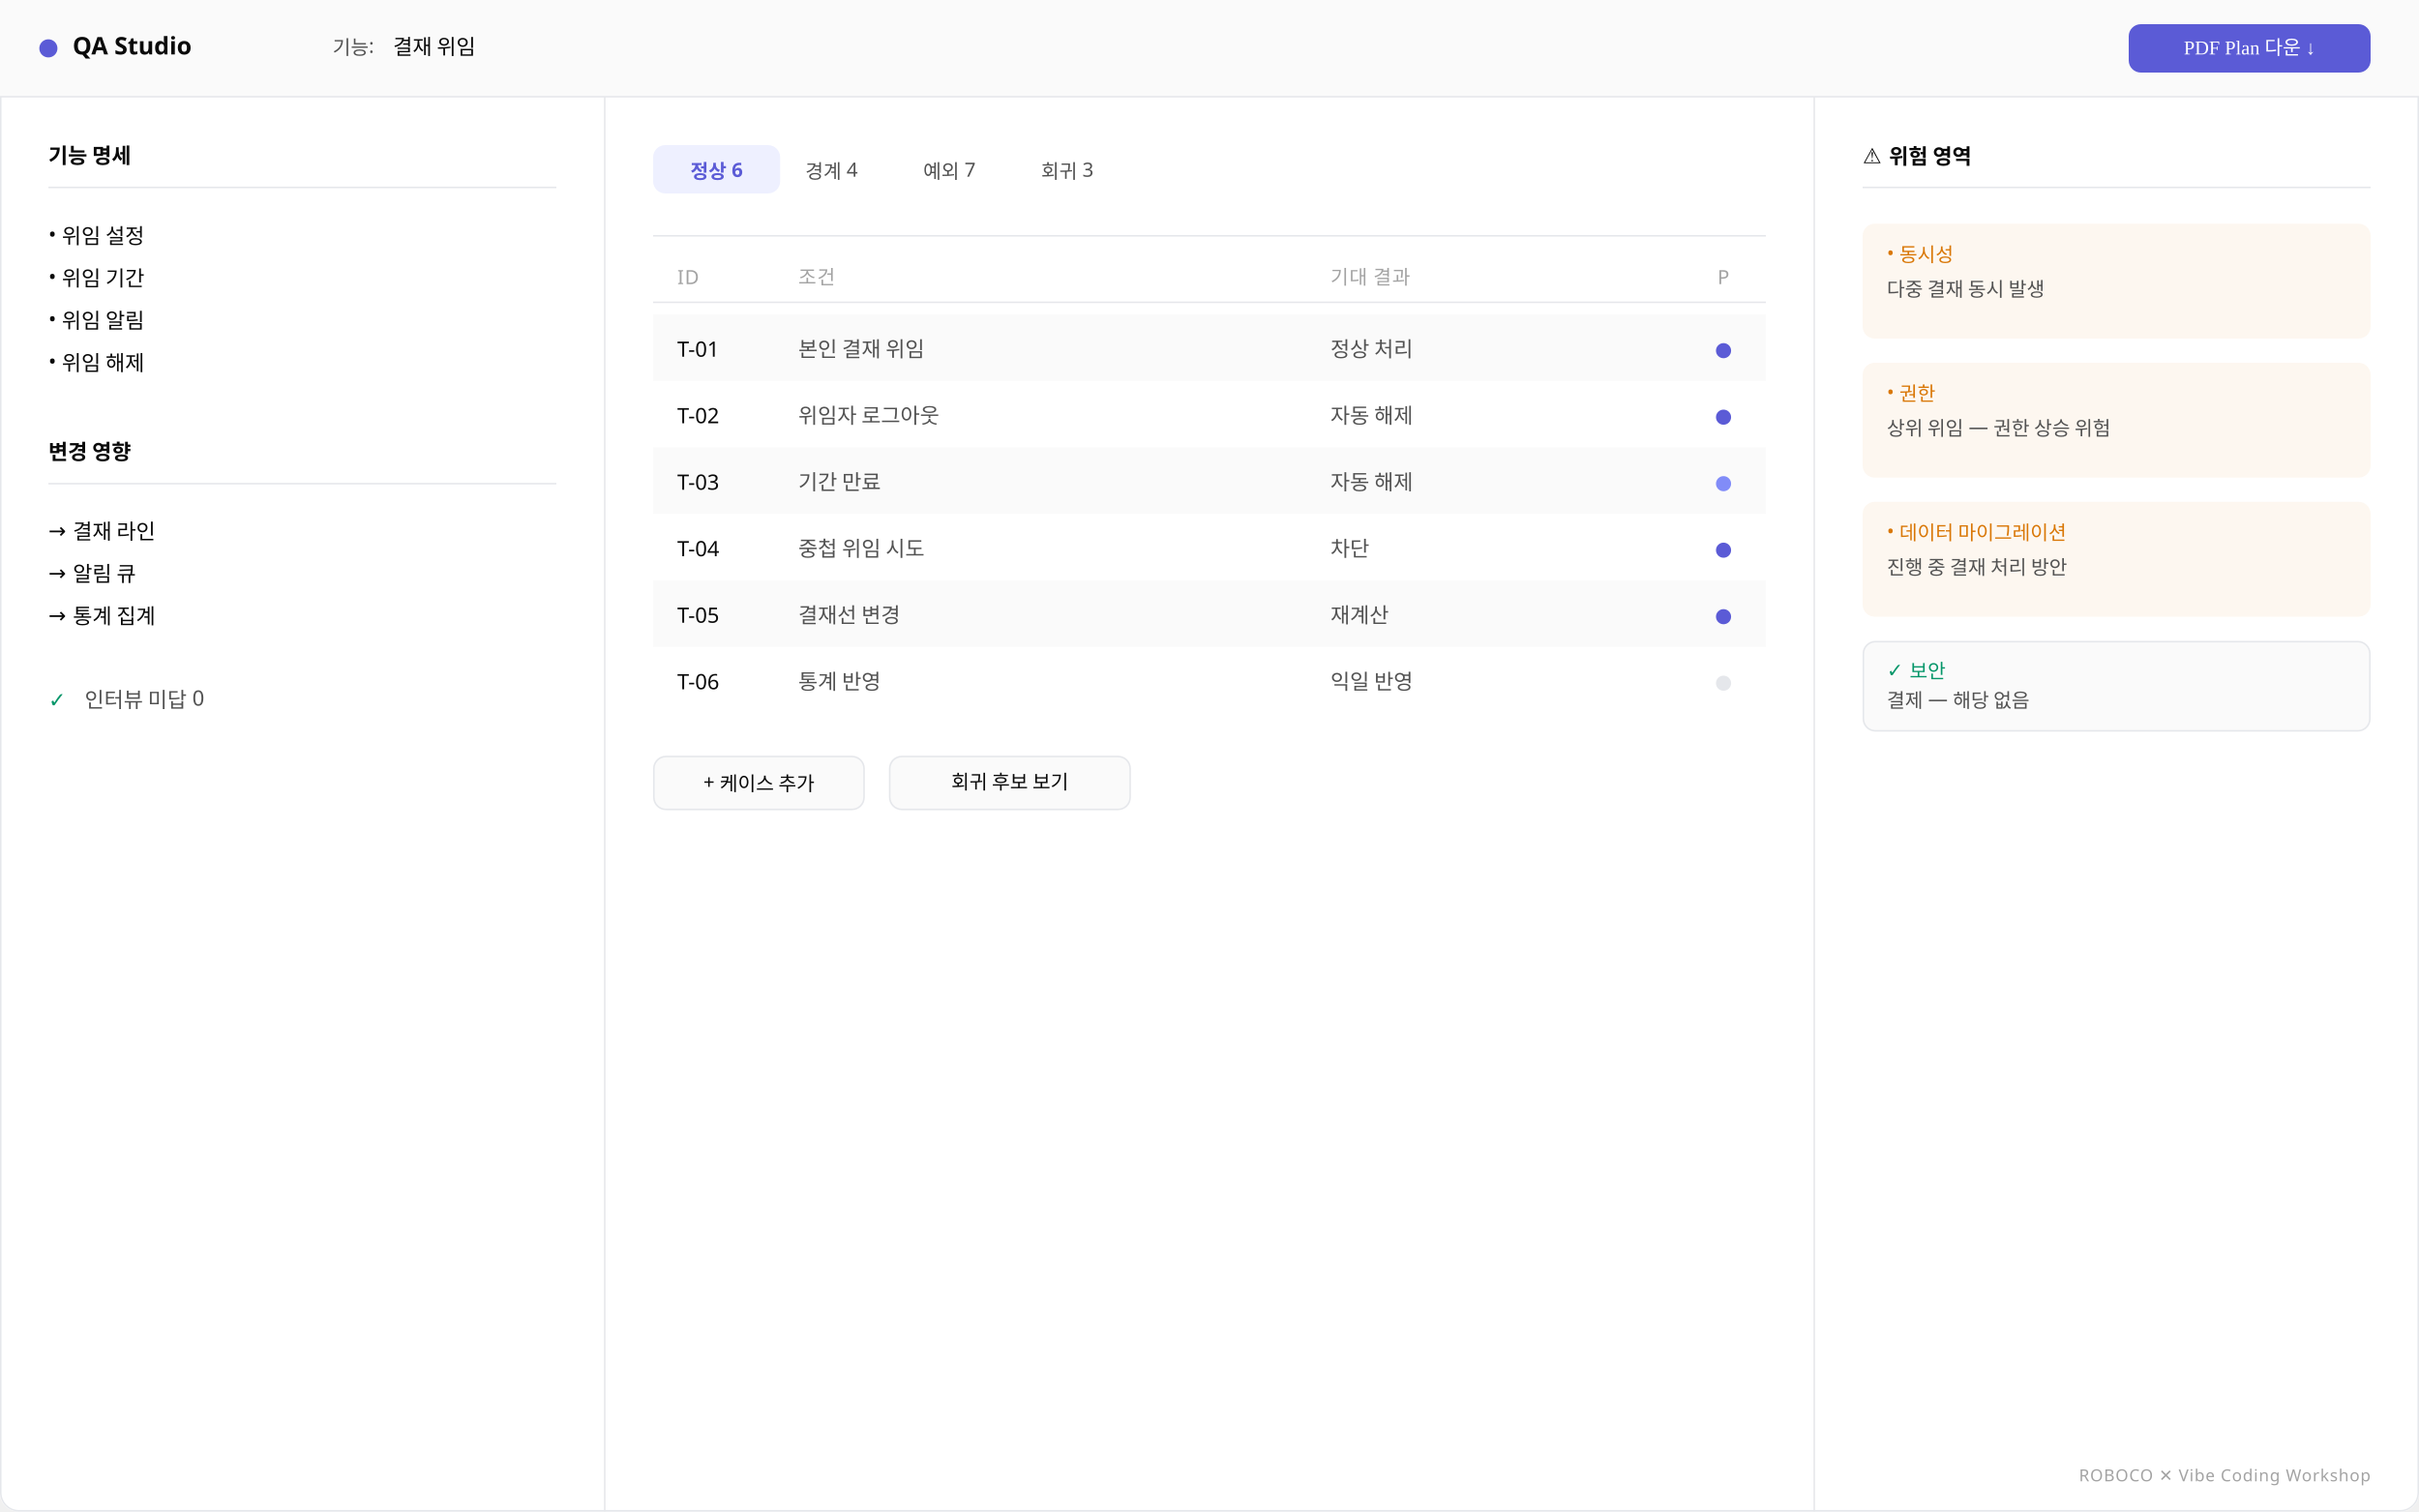
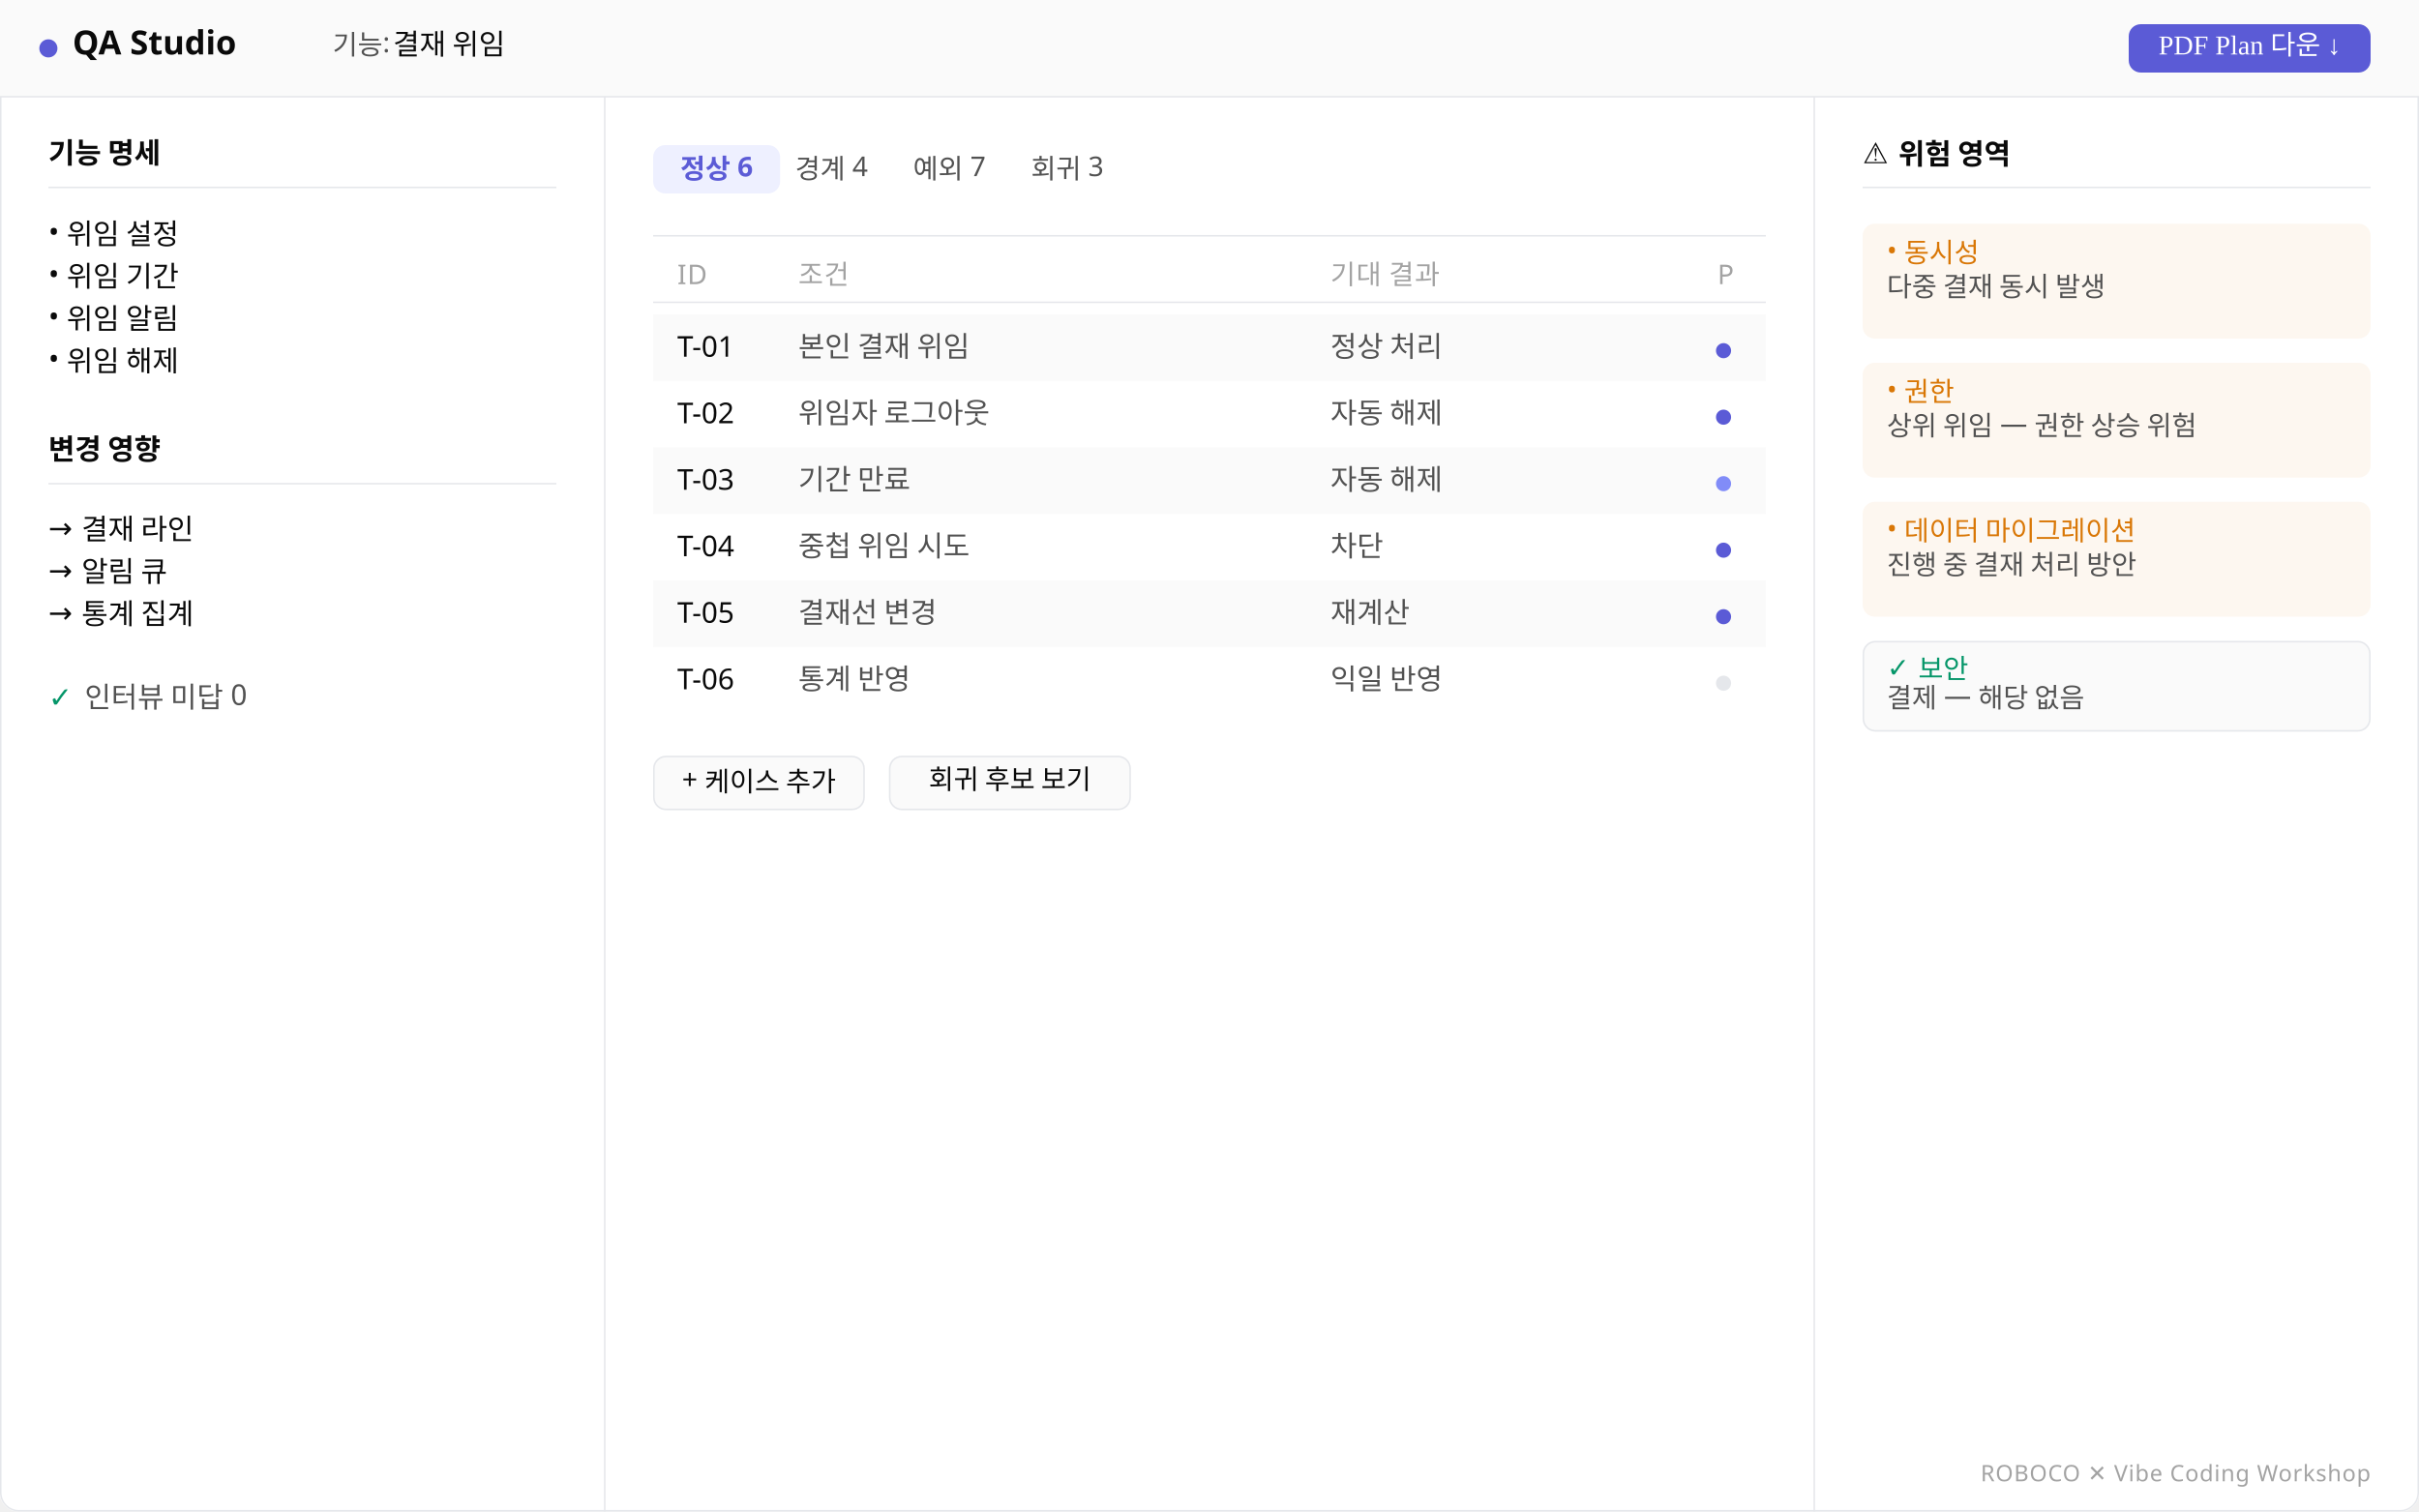
<svg xmlns="http://www.w3.org/2000/svg" viewBox="0 0 1600 1000" role="img" aria-label="QA 테스트 케이스·이슈 정리 UI 콘셉트">
  <defs>
    <style>
      .bg          { fill: #FFFFFF; }
      .bg-elev     { fill: #FAFAFA; }
      .bg-row-alt  { fill: #FAFAFA; }
      .border      { stroke: #E5E7EB; stroke-width: 1; fill: none; }
      .text-primary   { fill: #0A0A0A; font-family: Pretendard, system-ui, sans-serif; }
      .text-secondary { fill: #525252; font-family: Pretendard, system-ui, sans-serif; }
      .text-tertiary  { fill: #A3A3A3; font-family: Pretendard, system-ui, sans-serif; }
      .accent      { fill: #5B5BD6; }
      .accent-soft { fill: #EEF0FF; }
      .check       { fill: #059669; }
      .warn        { fill: #D97706; }
      .dot-on      { fill: #5B5BD6; }
      .dot-half    { fill: #818CF8; }
      .dot-off     { fill: #E5E7EB; }
      .risk-soft   { fill: rgba(217, 119, 6, 0.06); }
    </style>
  </defs>
  <rect class="bg" x="0" y="0" width="1600" height="1000" rx="12" />
  <rect class="border" x="0.5" y="0.5" width="1599" height="999" rx="12" />
  <rect class="bg-elev" x="0" y="0" width="1600" height="64" />
  <line x1="0" y1="64" x2="1600" y2="64" stroke="#E5E7EB" />
  <circle class="accent" cx="32" cy="32" r="6" />
-   <text class="text-primary" x="48" y="36" font-size="16" font-weight="600">QA Studio</text>
-   <text class="text-secondary" x="220" y="36" font-size="13">기능:</text>
-   <text class="text-primary" x="260" y="36" font-size="14" font-weight="500">결재 위임</text>
+   <text class="text-primary" x="48" y="36" font-size="22" font-weight="600">QA Studio</text>
+   <text class="text-secondary" x="220" y="36" font-size="18">기능:</text>
+   <text class="text-primary" x="260" y="36" font-size="19" font-weight="500">결재 위임</text>
  <rect class="accent" x="1408" y="16" width="160" height="32" rx="8" />
-   <text fill="white" x="1488" y="36" font-size="13" font-weight="500" text-anchor="middle">PDF Plan 다운 ↓</text>
+   <text fill="white" x="1488" y="36" font-size="18" font-weight="500" text-anchor="middle">PDF Plan 다운 ↓</text>
  <line x1="400" y1="64" x2="400" y2="1000" stroke="#E5E7EB" />
  <line x1="1200" y1="64" x2="1200" y2="1000" stroke="#E5E7EB" />
-   <text class="text-primary" x="32" y="108" font-size="14" font-weight="600">기능 명세</text>
+   <text class="text-primary" x="32" y="108" font-size="19" font-weight="600">기능 명세</text>
  <line x1="32" y1="124" x2="368" y2="124" stroke="#E5E7EB" />
-   <g font-family="Pretendard, system-ui, sans-serif" font-size="14">
+   <g font-family="Pretendard, system-ui, sans-serif" font-size="19">
    <text class="text-primary" x="32" y="160">• 위임 설정</text>
    <text class="text-primary" x="32" y="188">• 위임 기간</text>
    <text class="text-primary" x="32" y="216">• 위임 알림</text>
    <text class="text-primary" x="32" y="244">• 위임 해제</text>
    <text class="text-primary" x="32" y="304" font-weight="600">변경 영향</text>
  </g>
  <line x1="32" y1="320" x2="368" y2="320" stroke="#E5E7EB" />
-   <g font-family="Pretendard, system-ui, sans-serif" font-size="14">
+   <g font-family="Pretendard, system-ui, sans-serif" font-size="19">
    <text class="text-primary" x="32" y="356">→ 결재 라인</text>
    <text class="text-primary" x="32" y="384">→ 알림 큐</text>
    <text class="text-primary" x="32" y="412">→ 통계 집계</text>
    <text class="check" x="32" y="468">✓</text>
    <text class="text-secondary" x="56" y="468">인터뷰 미답 0</text>
  </g>
  <g transform="translate(432, 96)" font-family="Pretendard, system-ui, sans-serif">
    <rect class="accent-soft" x="0" y="0" width="84" height="32" rx="8" />
-     <text class="accent" x="42" y="22" font-size="13" font-weight="600" text-anchor="middle">정상 6</text>
-     <text class="text-secondary" x="118" y="22" font-size="13" text-anchor="middle">경계 4</text>
-     <text class="text-secondary" x="196" y="22" font-size="13" text-anchor="middle">예외 7</text>
-     <text class="text-secondary" x="274" y="22" font-size="13" text-anchor="middle">회귀 3</text>
+     <text class="accent" x="42" y="22" font-size="18" font-weight="600" text-anchor="middle">정상 6</text>
+     <text class="text-secondary" x="118" y="22" font-size="18" text-anchor="middle">경계 4</text>
+     <text class="text-secondary" x="196" y="22" font-size="18" text-anchor="middle">예외 7</text>
+     <text class="text-secondary" x="274" y="22" font-size="18" text-anchor="middle">회귀 3</text>
  </g>
  <line x1="432" y1="156" x2="1168" y2="156" stroke="#E5E7EB" />
-   <g font-family="Pretendard, system-ui, sans-serif" font-size="13">
+   <g font-family="Pretendard, system-ui, sans-serif" font-size="18">
    <text class="text-tertiary" x="448" y="188" letter-spacing="0.5">ID</text>
    <text class="text-tertiary" x="528" y="188" letter-spacing="0.5">조건</text>
    <text class="text-tertiary" x="880" y="188" letter-spacing="0.5">기대 결과</text>
    <text class="text-tertiary" x="1136" y="188" letter-spacing="0.5">P</text>
  </g>
  <line x1="432" y1="200" x2="1168" y2="200" stroke="#E5E7EB" />
-   <g font-family="Pretendard, system-ui, sans-serif" font-size="14">
+   <g font-family="Pretendard, system-ui, sans-serif" font-size="19">
    <rect class="bg-row-alt" x="432" y="208" width="736" height="44" />
    <text class="text-primary" x="448" y="236">T-01</text>
    <text class="text-secondary" x="528" y="236">본인 결재 위임</text>
    <text class="text-secondary" x="880" y="236">정상 처리</text>
    <circle class="dot-on" cx="1140" cy="232" r="5" />
    <text class="text-primary" x="448" y="280">T-02</text>
    <text class="text-secondary" x="528" y="280">위임자 로그아웃</text>
    <text class="text-secondary" x="880" y="280">자동 해제</text>
    <circle class="dot-on" cx="1140" cy="276" r="5" />
    <rect class="bg-row-alt" x="432" y="296" width="736" height="44" />
    <text class="text-primary" x="448" y="324">T-03</text>
    <text class="text-secondary" x="528" y="324">기간 만료</text>
    <text class="text-secondary" x="880" y="324">자동 해제</text>
    <circle class="dot-half" cx="1140" cy="320" r="5" />
    <text class="text-primary" x="448" y="368">T-04</text>
    <text class="text-secondary" x="528" y="368">중첩 위임 시도</text>
    <text class="text-secondary" x="880" y="368">차단</text>
    <circle class="dot-on" cx="1140" cy="364" r="5" />
    <rect class="bg-row-alt" x="432" y="384" width="736" height="44" />
    <text class="text-primary" x="448" y="412">T-05</text>
    <text class="text-secondary" x="528" y="412">결재선 변경</text>
    <text class="text-secondary" x="880" y="412">재계산</text>
    <circle class="dot-on" cx="1140" cy="408" r="5" />
    <text class="text-primary" x="448" y="456">T-06</text>
    <text class="text-secondary" x="528" y="456">통계 반영</text>
    <text class="text-secondary" x="880" y="456">익일 반영</text>
    <circle class="dot-off" cx="1140" cy="452" r="5" />
  </g>
  <g transform="translate(432, 500)">
    <rect class="bg-elev" x="0" y="0" width="140" height="36" rx="8" />
    <rect class="border" x="0.5" y="0.5" width="139" height="35" rx="8" />
-     <text class="text-primary" x="70" y="22" font-size="13" text-anchor="middle">+ 케이스 추가</text>
+     <text class="text-primary" x="70" y="22" font-size="18" text-anchor="middle">+ 케이스 추가</text>
    <rect class="bg-elev" x="156" y="0" width="160" height="36" rx="8" />
    <rect class="border" x="156.5" y="0.5" width="159" height="35" rx="8" />
-     <text class="text-primary" x="236" y="22" font-size="13" text-anchor="middle">회귀 후보 보기</text>
+     <text class="text-primary" x="236" y="22" font-size="18" text-anchor="middle">회귀 후보 보기</text>
  </g>
-   <text class="text-primary" x="1232" y="108" font-size="14" font-weight="600">⚠ 위험 영역</text>
+   <text class="text-primary" x="1232" y="108" font-size="19" font-weight="600">⚠ 위험 영역</text>
  <line x1="1232" y1="124" x2="1568" y2="124" stroke="#E5E7EB" />
  <g font-family="Pretendard, system-ui, sans-serif">
    <rect class="risk-soft" x="1232" y="148" width="336" height="76" rx="8" />
-     <text class="warn" x="1248" y="172" font-size="13" font-weight="500">• 동시성</text>
-     <text class="text-secondary" x="1248" y="196" font-size="13">다중 결재 동시 발생</text>
+     <text class="warn" x="1248" y="172" font-size="18" font-weight="500">• 동시성</text>
+     <text class="text-secondary" x="1248" y="196" font-size="18">다중 결재 동시 발생</text>
    <rect class="risk-soft" x="1232" y="240" width="336" height="76" rx="8" />
-     <text class="warn" x="1248" y="264" font-size="13" font-weight="500">• 권한</text>
-     <text class="text-secondary" x="1248" y="288" font-size="13">상위 위임 — 권한 상승 위험</text>
+     <text class="warn" x="1248" y="264" font-size="18" font-weight="500">• 권한</text>
+     <text class="text-secondary" x="1248" y="288" font-size="18">상위 위임 — 권한 상승 위험</text>
    <rect class="risk-soft" x="1232" y="332" width="336" height="76" rx="8" />
-     <text class="warn" x="1248" y="356" font-size="13" font-weight="500">• 데이터 마이그레이션</text>
-     <text class="text-secondary" x="1248" y="380" font-size="13">진행 중 결재 처리 방안</text>
+     <text class="warn" x="1248" y="356" font-size="18" font-weight="500">• 데이터 마이그레이션</text>
+     <text class="text-secondary" x="1248" y="380" font-size="18">진행 중 결재 처리 방안</text>
    <rect class="bg-elev" x="1232" y="424" width="336" height="60" rx="8" />
    <rect class="border" x="1232.5" y="424.5" width="335" height="59" rx="8" />
-     <text class="check" x="1248" y="448" font-size="13">✓ 보안</text>
-     <text class="text-secondary" x="1248" y="468" font-size="13">결제 — 해당 없음</text>
+     <text class="check" x="1248" y="448" font-size="18">✓ 보안</text>
+     <text class="text-secondary" x="1248" y="468" font-size="18">결제 — 해당 없음</text>
  </g>
-   <text class="text-tertiary" x="1568" y="980" font-size="11" text-anchor="end" letter-spacing="0.5">ROBOCO ✕ Vibe Coding Workshop</text>
+   <text class="text-tertiary" x="1568" y="980" font-size="15" text-anchor="end" letter-spacing="0.5">ROBOCO ✕ Vibe Coding Workshop</text>
</svg>
